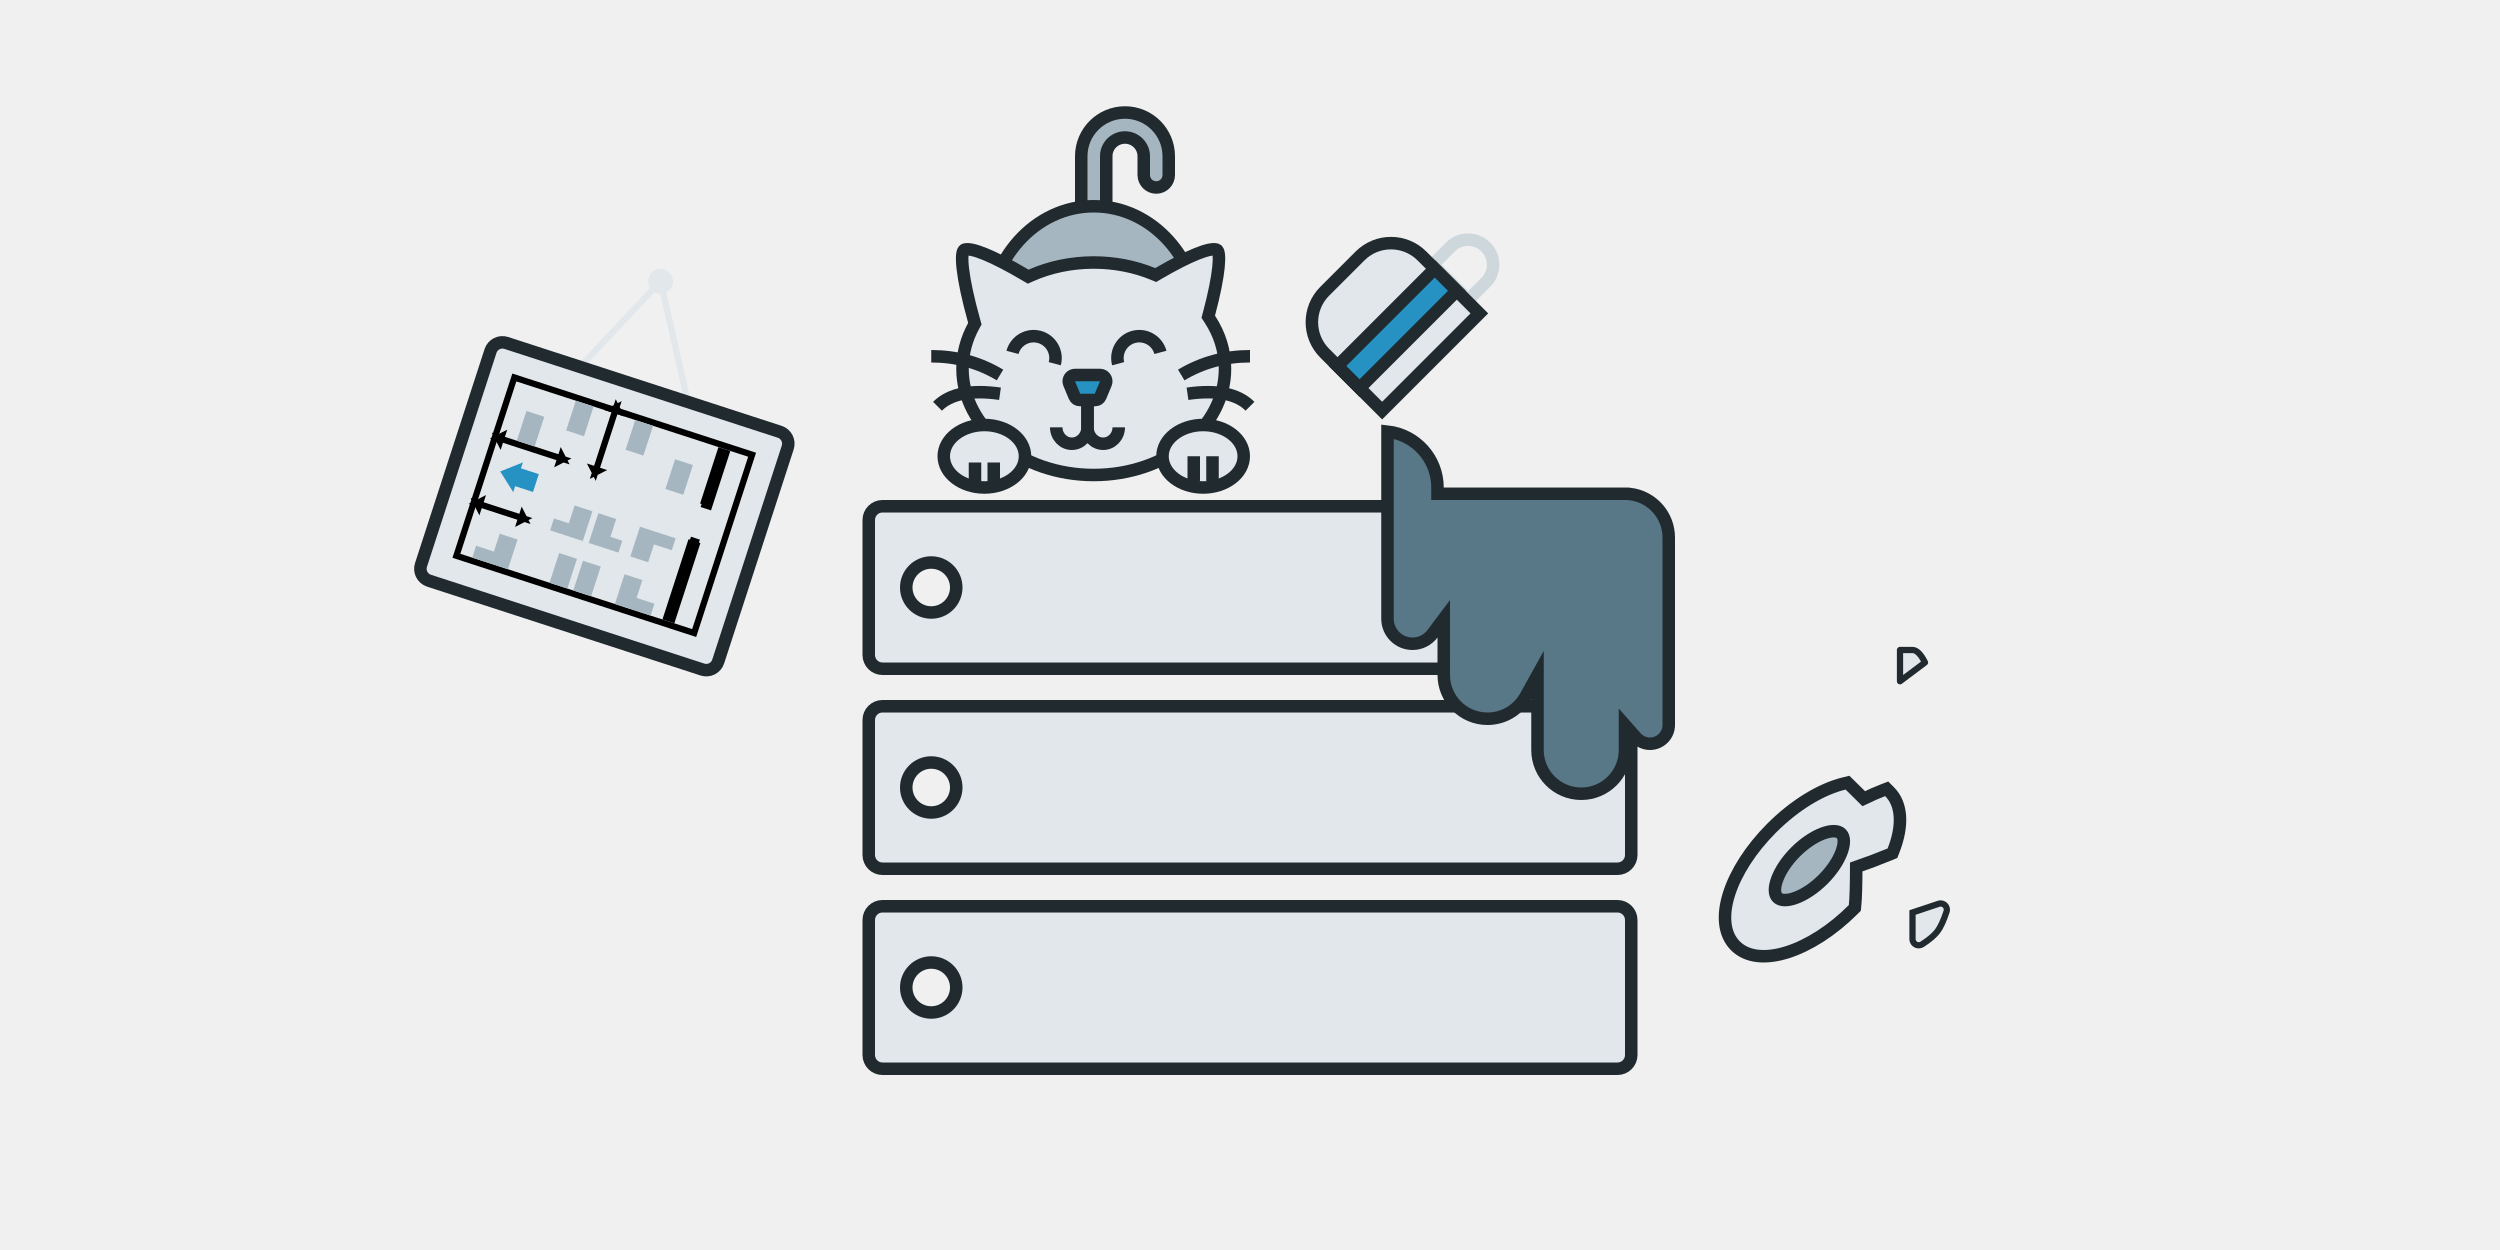
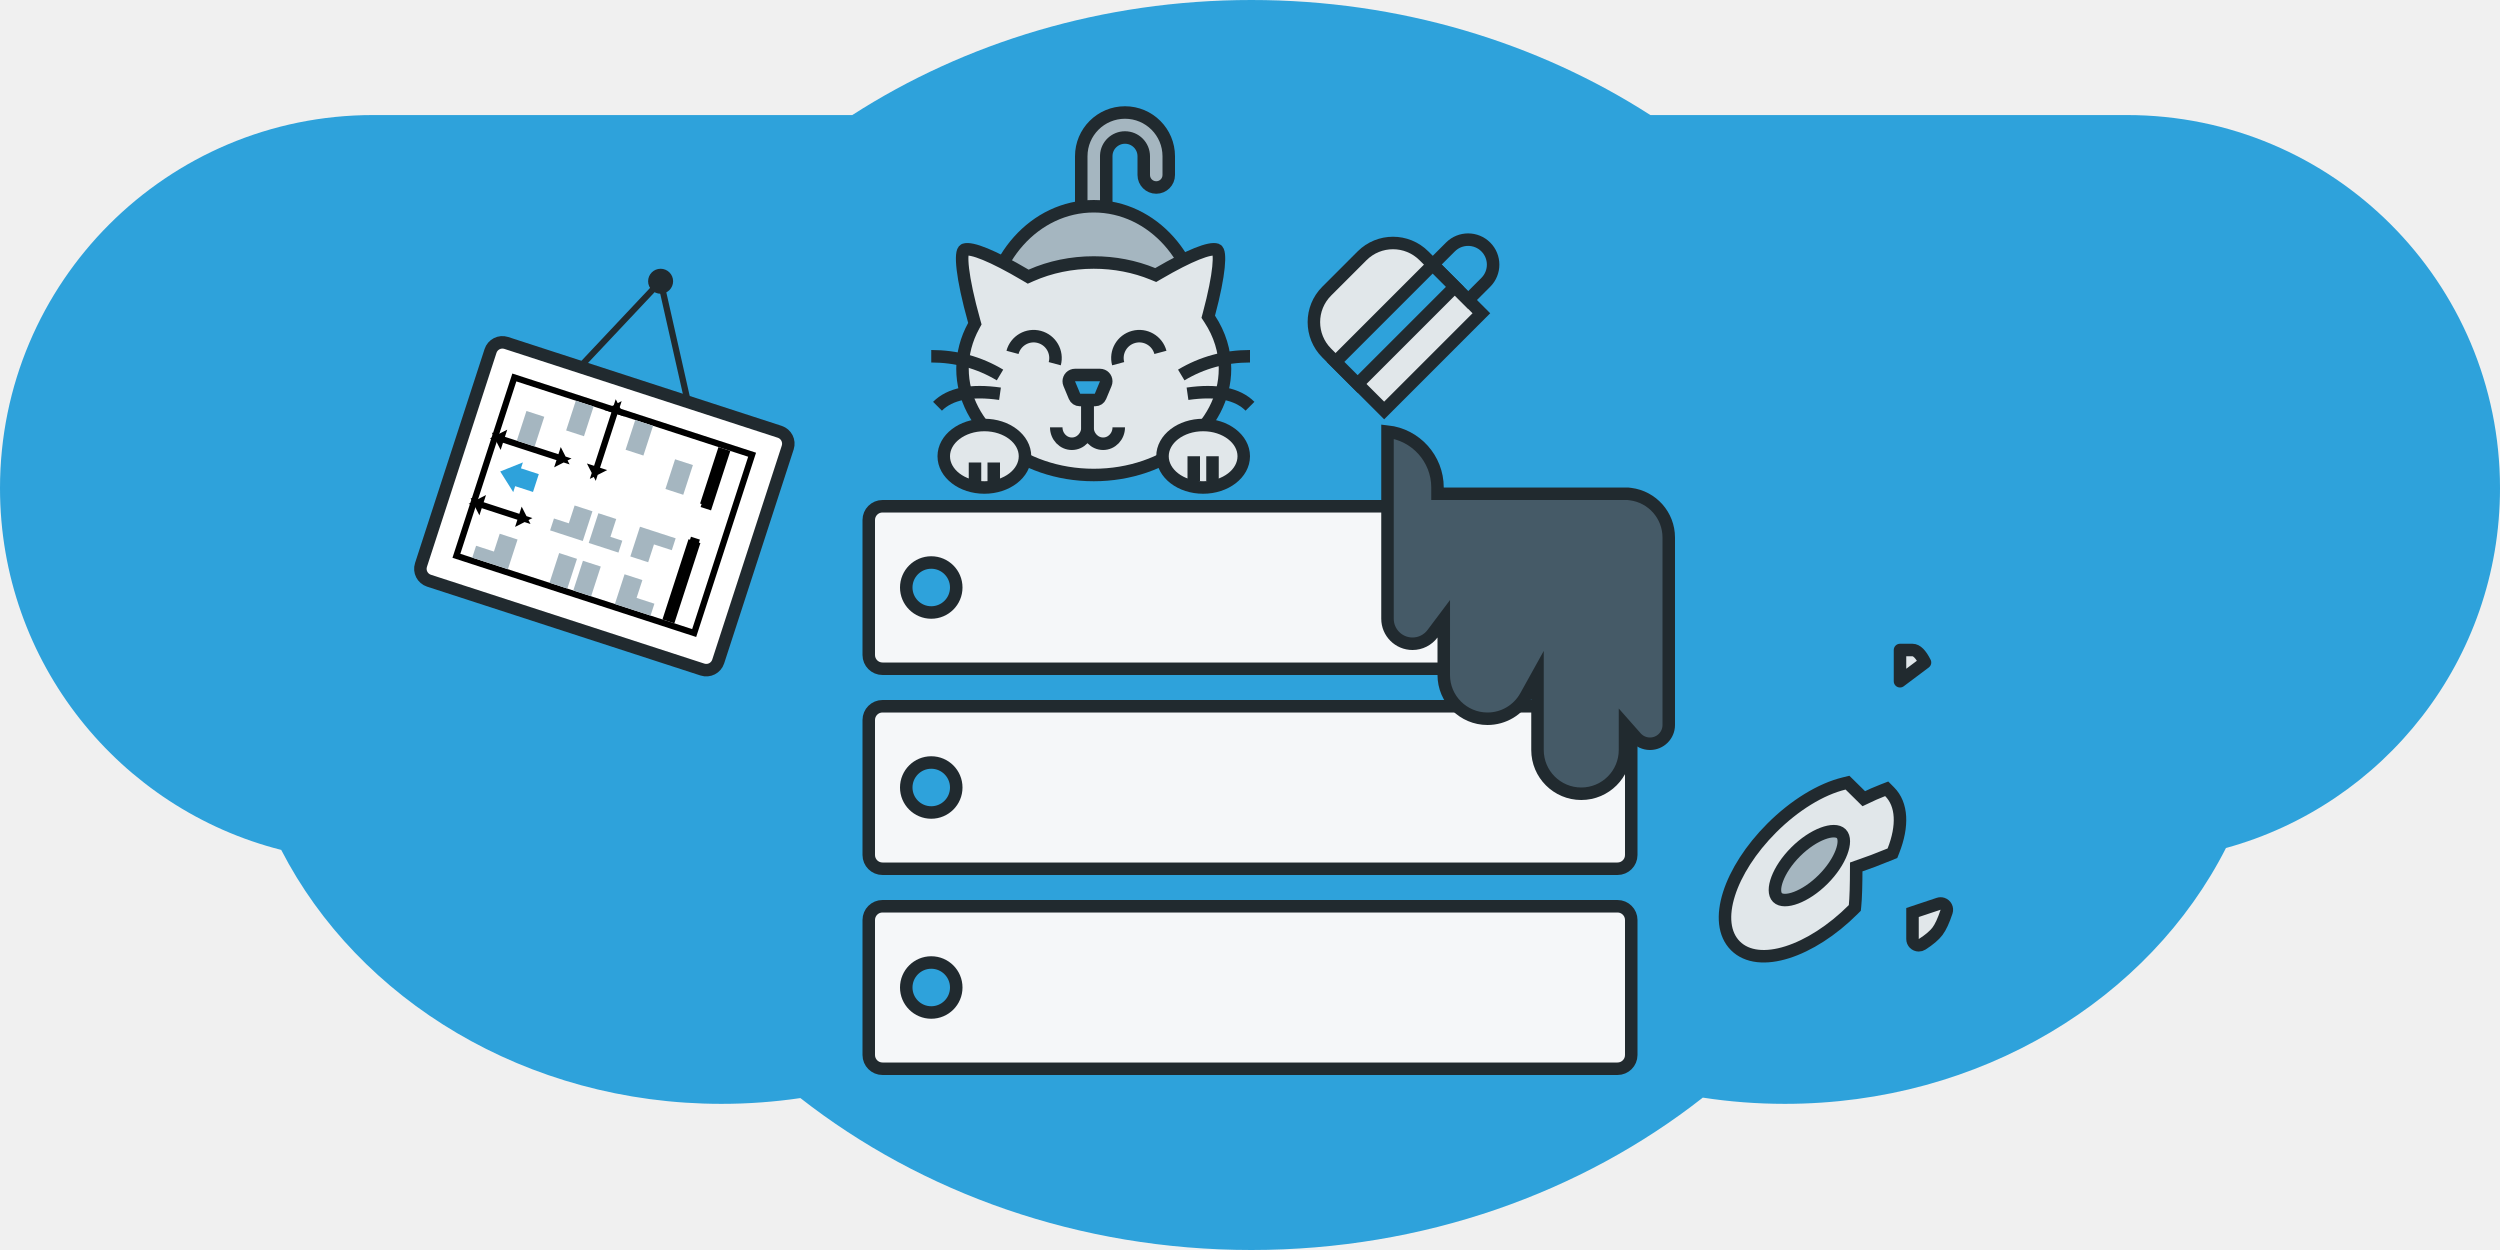
- <svg xmlns="http://www.w3.org/2000/svg" width="400" height="200" viewBox="0 0 400 200" fill="none">
-   <path fill-rule="evenodd" clip-rule="evenodd" d="M258.8 145C260.015 145 261 145.985 261 147.2V168.8C261 170.015 260.015 171 258.8 171H141.2C139.985 171 139 170.015 139 168.8V147.2C139 145.985 139.985 145 141.2 145H258.8ZM149 154C146.791 154 145 155.791 145 158C145 160.209 146.791 162 149 162C151.209 162 153 160.209 153 158C153 155.791 151.209 154 149 154Z" fill="#E1E7EA" stroke="#212A2F" stroke-width="2" />
-   <path fill-rule="evenodd" clip-rule="evenodd" d="M258.8 113C260.015 113 261 113.985 261 115.2V136.8C261 138.015 260.015 139 258.8 139H141.2C139.985 139 139 138.015 139 136.8V115.2C139 113.985 139.985 113 141.2 113H258.8ZM149 122C146.791 122 145 123.791 145 126C145 128.209 146.791 130 149 130C151.209 130 153 128.209 153 126C153 123.791 151.209 122 149 122Z" fill="#E1E7EA" stroke="#212A2F" stroke-width="2" />
-   <path fill-rule="evenodd" clip-rule="evenodd" d="M258.8 81C260.015 81 261 81.985 261 83.2V104.8C261 106.015 260.015 107 258.8 107H141.2C139.985 107 139 106.015 139 104.8V83.2C139 81.985 139.985 81 141.2 81H258.8ZM149 90C146.791 90 145 91.791 145 94C145 96.209 146.791 98 149 98C151.209 98 153 96.209 153 94C153 91.791 151.209 90 149 90Z" fill="#E1E7EA" stroke="#212A2F" stroke-width="2" />
-   <path fill-rule="evenodd" clip-rule="evenodd" d="M234.899 48L229.243 42.343L232.071 39.515C233.633 37.953 236.166 37.953 237.728 39.515C239.29 41.077 239.29 43.609 237.728 45.172L234.899 48Z" stroke="#CDD7DC" stroke-width="2" />
-   <path fill-rule="evenodd" clip-rule="evenodd" d="M221.142 65.698L211.95 56.506C209.216 53.772 209.216 49.34 211.95 46.607L217.607 40.95C220.34 38.216 224.772 38.216 227.506 40.95L236.698 50.142L221.142 65.698Z" fill="#E1E7EA" stroke="#212A2F" stroke-width="2" />
-   <path class="brand_element" d="M233.092 46.536L217.536 62.092L214 58.556L229.556 43L233.092 46.536Z" fill="#2592C3" stroke="#212A2F" stroke-width="2" />
-   <path fill-rule="evenodd" clip-rule="evenodd" d="M260.442 79H230V78C230 73.372 226.502 69.546 222 69.054V99C222 101.209 223.791 103 226 103C227.276 103 228.449 102.4 229.201 101.399L231.001 99.001L231.001 101.999L231 108C231 111.866 234.134 115 238 115C240.573 115 242.9 113.6 244.126 111.39L246.001 108.01L246.001 111.875L246 120C246 123.866 249.134 127 253 127C256.866 127 260 123.866 260 120L260 116.001L261.75 117.984C262.317 118.626 263.127 119 264 119C265.657 119 267 117.657 267 116V86C267 82.46 264.358 79.489 260.877 79.054L260.442 79Z" fill="#587787" stroke="#212A2F" stroke-width="2" />
-   <path d="M89.697 62L105.697 45L112.697 76" stroke="#E1E7EA" />
-   <path d="M124.751 69.086L81.003 54.871C79.952 54.53 78.824 55.105 78.483 56.156L67.358 90.394C67.017 91.444 67.591 92.572 68.642 92.914L112.391 107.128C113.441 107.47 114.569 106.895 114.911 105.844L126.035 71.606C126.377 70.556 125.802 69.428 124.751 69.086Z" fill="#E1E7EA" stroke="#212A2F" stroke-width="2" />
-   <path d="M120.337 72.756L82.294 60.395L73.024 88.927L111.066 101.288L120.337 72.756Z" stroke="black" />
-   <path fill-rule="evenodd" clip-rule="evenodd" d="M80.085 81.758L76.281 80.522L76.602 81.152L76.911 80.201L76.281 80.522L80.085 81.758ZM80.085 81.758L83.889 82.994L83.568 82.364L83.259 83.315L83.889 82.994L80.085 81.758ZM107.571 99.101L111.588 86.737L111.826 86.814L110.399 86.351L110.637 86.428L106.62 98.792L107.571 99.101ZM112.254 80.644L113.442 81.031L116.224 72.471L115.272 72.162L112.491 80.722L112.254 80.644ZM84.911 71.76L79.68 70.061L80.001 70.691L80.31 69.74L79.68 70.061L84.911 71.76ZM84.911 71.76L90.141 73.46L89.82 72.83L89.511 73.781L90.141 73.46L84.911 71.76ZM96.917 70.404L95.218 75.635L95.848 75.314L94.897 75.005L95.218 75.635L96.917 70.404ZM96.917 70.404L98.617 65.173L97.987 65.494L98.938 65.803L98.617 65.173L96.917 70.404Z" fill="#D8D8D8" stroke="black" />
-   <path fill-rule="evenodd" clip-rule="evenodd" d="M82.808 86.323L81.262 91.078L75.556 89.224L76.174 87.322L79.027 88.249L79.954 85.396L82.808 86.323ZM102.78 92.812L101.853 95.665L104.706 96.593L104.088 98.495L98.381 96.641L99.927 91.885L102.78 92.812ZM96.122 90.649L94.577 95.404L91.724 94.478L93.269 89.722L96.122 90.649ZM92.318 89.413L90.773 94.168L87.92 93.241L89.465 88.486L92.318 89.413ZM98.594 83.041L97.667 85.894L99.57 86.512L98.951 88.414L94.196 86.869L95.741 82.114L98.594 83.041ZM94.79 81.805L93.245 86.56L88.014 84.86L88.632 82.958L91.01 83.731L91.937 80.878L94.79 81.805ZM108.105 86.131L107.487 88.033L104.634 87.106L103.707 89.959L100.854 89.032L102.399 84.277L108.105 86.131ZM87.086 66.684L85.541 71.439L82.688 70.512L84.233 65.757L87.086 66.684ZM110.866 74.411L109.321 79.166L106.468 78.239L108.013 73.484L110.866 74.411ZM94.979 65.043L93.434 69.798L90.581 68.871L92.126 64.116L94.979 65.043ZM104.49 68.133L102.945 72.888L100.092 71.961L101.637 67.206L104.49 68.133Z" fill="#A5B6C0" />
-   <path fill-rule="evenodd" clip-rule="evenodd" d="M83.662 73.983L83.353 74.934L86.207 75.861L85.28 78.715L82.426 77.788L82.117 78.739L80.037 75.434L83.662 73.983Z" fill="#2592C3" />
-   <path fill-rule="evenodd" clip-rule="evenodd" d="M187 28C187 29.105 186.105 30 185 30C183.895 30 183 29.105 183 28V25C183 23.343 181.657 22 180 22C178.399 22 177.082 23.258 177.005 24.825L177 25L177 39.709L175.333 38.218C173.859 36.898 173 35.017 173 33V25C173 21.134 176.134 18 180 18C183.866 18 187 21.134 187 25V28Z" fill="#A5B6C0" stroke="#212A2F" stroke-width="2" />
-   <path d="M175 71C184.389 71 192 62.493 192 52C192 41.507 184.389 33 175 33C165.611 33 158 41.507 158 52C158 62.493 165.611 71 175 71Z" fill="#A5B6C0" stroke="#212A2F" stroke-width="2" />
-   <path fill-rule="evenodd" clip-rule="evenodd" d="M194.662 39.946C193.602 39.583 190.354 40.829 185.341 43.758L184.914 44.008L184.457 43.82C181.55 42.63 178.332 42 175 42C171.45 42 168.029 42.715 164.98 44.059L164.51 44.267L164.068 44.005C158.814 40.901 155.419 39.571 154.324 39.946C153.572 40.204 153.858 44.212 155.868 51.393L155.978 51.785L155.783 52.142C154.612 54.285 154 56.608 154 59C154 68.34 163.363 76 175 76C186.637 76 196 68.34 196 59C196 56.193 195.157 53.483 193.563 51.051L193.318 50.676L193.434 50.243C195.168 43.774 195.352 40.182 194.662 39.946Z" fill="#E1E7EA" stroke="#212A2F" stroke-width="2" />
-   <path d="M185.667 56.381C185.167 54.514 183.248 53.406 181.381 53.906C179.514 54.406 178.406 56.325 178.906 58.193" stroke="#212A2F" stroke-width="2" />
-   <path d="M174 62V68.375C174 69.825 172.881 71 171.5 71C170.119 71 169 69.825 169 68.375" stroke="#212A2F" stroke-width="2" />
-   <path d="M174 62V68.375C174 69.825 175.119 71 176.5 71C177.881 71 179 69.825 179 68.375" stroke="#212A2F" stroke-width="2" />
-   <path d="M162 56.381C162.5 54.514 164.42 53.406 166.287 53.906C168.154 54.406 169.262 56.325 168.762 58.193" stroke="#212A2F" stroke-width="2" />
-   <path d="M192.5 78C196.09 78 199 75.761 199 73C199 70.239 196.09 68 192.5 68C188.91 68 186 70.239 186 73C186 75.761 188.91 78 192.5 78Z" fill="#E1E7EA" stroke="#212A2F" stroke-width="2" />
-   <path fill-rule="evenodd" clip-rule="evenodd" d="M172 60C171.868 60 171.737 60.026 171.615 60.077C171.105 60.289 170.864 60.875 171.077 61.385L171.942 63.462C172.078 63.788 172.397 64 172.75 64H175.25C175.603 64 175.922 63.788 176.057 63.462L176.923 61.385C176.974 61.263 177 61.132 177 61C177 60.448 176.552 60 176 60H172Z" fill="#2592C3" stroke="#212A2F" stroke-width="2" />
-   <path d="M191 73V77" stroke="#212A2F" stroke-width="2" />
-   <path d="M194 73V77" stroke="#212A2F" stroke-width="2" />
-   <path d="M157.5 78C161.09 78 164 75.761 164 73C164 70.239 161.09 68 157.5 68C153.91 68 151 70.239 151 73C151 75.761 153.91 78 157.5 78Z" fill="#E1E7EA" stroke="#212A2F" stroke-width="2" />
-   <path d="M156 74V78" stroke="#212A2F" stroke-width="2" />
-   <path d="M159 74V78" stroke="#212A2F" stroke-width="2" />
-   <path d="M189 60C192.333 58 196 57 200 57" stroke="#212A2F" stroke-width="2" />
-   <path d="M190 63C194.667 62.333 198 63 200 65" stroke="#212A2F" stroke-width="2" />
-   <path d="M160 60C156.667 58 153 57 149 57" stroke="#212A2F" stroke-width="2" />
-   <path d="M160 63C155.333 62.333 152 63 150 65" stroke="#212A2F" stroke-width="2" />
-   <path d="M105.697 47C106.801 47 107.697 46.105 107.697 45C107.697 43.895 106.801 43 105.697 43C104.592 43 103.697 43.895 103.697 45C103.697 46.105 104.592 47 105.697 47Z" fill="#E1E7EA" />
-   <path fill-rule="evenodd" clip-rule="evenodd" d="M298.199 127.787C299.308 127.25 300.33 126.802 301.266 126.442L301.873 126.208L302.332 126.668C304.374 128.71 304.499 132.171 302.948 136.117L302.792 136.513L302.399 136.676C300.595 137.422 298.795 138.103 296.999 138.718C296.99 141.695 296.927 143.754 296.807 144.915L296.771 145.269L296.52 145.52C289.759 152.28 281.402 155.066 277.668 151.332C273.934 147.598 276.72 139.241 283.48 132.48C287.125 128.835 291.335 126.263 295.056 125.356L295.596 125.224L295.993 125.613C296.867 126.469 297.602 127.194 298.199 127.787Z" fill="#E1E7EA" stroke="#212A2F" stroke-width="2" />
-   <path fill-rule="evenodd" clip-rule="evenodd" d="M284.394 143.605C285.476 144.687 288.829 143.569 291.699 140.699C294.569 137.829 295.687 134.476 294.605 133.395C293.524 132.313 290.17 133.431 287.301 136.301C284.431 139.171 283.313 142.524 284.394 143.605Z" fill="#A5B6C0" stroke="#212A2F" stroke-width="2" />
-   <path fill-rule="evenodd" clip-rule="evenodd" d="M306 146V150.248C306 150.8 306.448 151.248 307 151.248C307.192 151.248 307.38 151.193 307.541 151.089C308.691 150.349 309.511 149.652 310 149C310.492 148.344 310.974 147.3 311.447 145.868C311.62 145.344 311.335 144.779 310.811 144.605C310.606 144.538 310.385 144.538 310.181 144.606L306 146Z" fill="#E1E7EA" stroke="#212A2F" />
-   <path fill-rule="evenodd" clip-rule="evenodd" d="M304 109C304 109 304 107.333 304 104C304.667 104 305.333 104 306 104C306.667 104 307.333 104.667 308 106C305.333 108 304 109 304 109Z" fill="#E1E7EA" stroke="#212A2F" stroke-linejoin="round" />
+ <svg xmlns="http://www.w3.org/2000/svg" viewBox="0 0 400 200" version="1.1">
+   <g id="Cloud/Placeholders/Wrong" stroke="none" stroke-width="1" fill="none" fill-rule="evenodd">
+     <path d="M200.211,0 C223.999,0 246.029,6.815 264.053,18.406 L340.299,18.408 C373.271,18.408 400,45.137 400,78.109 C400,105.592 381.43,128.738 356.153,135.683 C343.895,159.839 316.901,176.617 285.572,176.617 C281.1,176.617 276.717,176.275 272.452,175.619 C253.093,190.809 227.837,200 200.211,200 C172.63,200 147.411,190.839 128.061,175.692 C123.949,176.3 119.727,176.617 115.423,176.617 C84.225,176.617 57.327,159.979 44.996,135.986 C19.135,129.436 3.41650556e-15,106.007 0,78.109 C-4.03793284e-15,45.137 26.729,18.408 59.701,18.408 L136.369,18.406 C154.392,6.815 176.423,0 200.211,0 Z" id="Combined-Shape" fill="#2EA2DB" class="brand_element_cloud" />
+     <path d="M258.8,145 C260.015,145 261,145.985 261,147.2 L261,168.8 C261,170.015 260.015,171 258.8,171 L141.2,171 C139.985,171 139,170.015 139,168.8 L139,147.2 C139,145.985 139.985,145 141.2,145 L258.8,145 Z M149,154 C146.791,154 145,155.791 145,158 C145,160.209 146.791,162 149,162 C151.209,162 153,160.209 153,158 C153,155.791 151.209,154 149,154 Z" class="svg_light2" id="Server" stroke="#212A2F" stroke-width="2" fill="#F5F7F9" />
+     <path d="M258.8,113 C260.015,113 261,113.985 261,115.2 L261,136.8 C261,138.015 260.015,139 258.8,139 L141.2,139 C139.985,139 139,138.015 139,136.8 L139,115.2 C139,113.985 139.985,113 141.2,113 L258.8,113 Z M149,122 C146.791,122 145,123.791 145,126 C145,128.209 146.791,130 149,130 C151.209,130 153,128.209 153,126 C153,123.791 151.209,122 149,122 Z" class="svg_light2" id="Server" stroke="#212A2F" stroke-width="2" fill="#F5F7F9" />
+     <path d="M258.8,81 C260.015,81 261,81.985 261,83.2 L261,104.8 C261,106.015 260.015,107 258.8,107 L141.2,107 C139.985,107 139,106.015 139,104.8 L139,83.2 C139,81.985 139.985,81 141.2,81 L258.8,81 Z M149,90 C146.791,90 145,91.791 145,94 C145,96.209 146.791,98 149,98 C151.209,98 153,96.209 153,94 C153,91.791 151.209,90 149,90 Z" class="svg_light2" id="Server" stroke="#212A2F" stroke-width="2" fill="#F5F7F9" />
+     <g id="Group-3" transform="translate(225, 48) scale(-1, 1) rotate(-135) translate(-225, -48) translate(209, 37)" stroke="#212A2F" stroke-width="2">
+       <path d="M1,1 L1,14 C1,17.866 4.134,21 8,21 L16,21 C19.866,21 23,17.866 23,14 L23,1 L1,1 Z" id="Rectangle" fill="#E1E7EA" />
+       <rect id="Rectangle" fill="#2EA2DB" class="brand_element" x="1" y="7" width="22" height="5" />
+       <path d="M23,4 L23,12 L27,12 C29.209,12 31,10.209 31,8 C31,5.791 29.209,4 27,4 L23,4 Z" class="svg_accent" id="Rectangle" />
+     </g>
+     <path d="M260.442,79 L230,79 L230,78 C230,73.372 226.502,69.546 222,69.054 L222,99 C222,101.209 223.791,103 226,103 C227.276,103 228.449,102.4 229.201,101.399 L231.001,99.001 L231.001,101.999 L231,108 C231,111.866 234.134,115 238,115 C240.573,115 242.9,113.6 244.126,111.39 L246.001,108.01 L246.001,111.875 L246,120 C246,123.866 249.134,127 253,127 C256.866,127 260,123.866 260,120 L260,116.001 L261.75,117.984 C262.317,118.626 263.127,119 264,119 C265.657,119 267,117.657 267,116 L267,86 C267,82.46 264.358,79.489 260.877,79.054 L260.442,79 Z" id="Combined-Shape" stroke="#212A2F" stroke-width="2" fill="#455A67" />
+     <polyline id="Path-16" stroke="#212A2F" points="89.697 62 105.697 45 112.697 76" class="svg_accent" />
+     <g id="Group-6" transform="translate(96.69668, 81) rotate(18) translate(-96.69668, -81) translate(72.69668, 62)">
+       <g id="Group-5">
+         <rect class="svg_light" id="Rectangle" stroke="#212A2F" stroke-width="2" fill="#FFFFFF" x="-1" y="-1" width="50" height="40" rx="2" />
+         <rect id="Rectangle" stroke="#000000" x="3.936" y="3.854" width="40" height="30" />
+         <path d="M8.436,24.854 L4.436,24.854 L4.936,25.354 L4.936,24.354 L4.436,24.854 L8.436,24.854 Z M8.436,24.854 L12.436,24.854 L11.936,24.354 L11.936,25.354 L12.436,24.854 L8.436,24.854 Z M39.936,32.854 L39.936,19.854 L40.186,19.854 L38.686,19.854 L38.936,19.854 L38.936,32.854 L39.936,32.854 Z M38.686,13.854 L39.936,13.854 L39.936,4.854 L38.936,4.854 L38.936,13.854 L38.686,13.854 Z M9.936,13.854 L4.436,13.854 L4.936,14.354 L4.936,13.354 L4.436,13.854 L9.936,13.854 Z M9.936,13.854 L15.436,13.854 L14.936,13.354 L14.936,14.354 L15.436,13.854 L9.936,13.854 Z M20.936,8.854 L20.936,14.354 L21.436,13.854 L20.436,13.854 L20.936,14.354 L20.936,8.854 Z M20.936,8.854 L20.936,3.354 L20.436,3.854 L21.436,3.854 L20.936,3.354 L20.936,8.854 Z" id="Combined-Shape" stroke="#000000" fill="#D8D8D8" />
+         <path d="M12.436,28.354 L12.436,33.354 L6.436,33.354 L6.436,31.354 L9.436,31.354 L9.436,28.354 L12.436,28.354 Z M33.436,28.354 L33.436,31.354 L36.436,31.354 L36.436,33.354 L30.436,33.354 L30.436,28.354 L33.436,28.354 Z M26.436,28.354 L26.436,33.354 L23.436,33.354 L23.436,28.354 L26.436,28.354 Z M22.436,28.354 L22.436,33.354 L19.436,33.354 L19.436,28.354 L22.436,28.354 Z M26.436,20.354 L26.436,23.354 L28.436,23.354 L28.436,25.354 L23.436,25.354 L23.436,20.354 L26.436,20.354 Z M22.436,20.354 L22.436,25.354 L16.936,25.354 L16.936,23.354 L19.436,23.354 L19.436,20.354 L22.436,20.354 Z M36.436,20.354 L36.436,22.354 L33.436,22.354 L33.436,25.354 L30.436,25.354 L30.436,20.354 L36.436,20.354 Z M10.436,8.354 L10.436,13.354 L7.436,13.354 L7.436,8.354 L10.436,8.354 Z M35.44,8.354 L35.44,13.354 L32.44,13.354 L32.44,8.354 L35.44,8.354 Z M17.436,4.354 L17.436,9.354 L14.436,9.354 L14.436,4.354 L17.436,4.354 Z M27.436,4.354 L27.436,9.354 L24.436,9.354 L24.436,4.354 L27.436,4.354 Z" id="Combined-Shape" fill="#A5B6C0" />
+       </g>
+       <path d="M9.436,16.354 L9.436,17.354 L12.436,17.354 L12.436,20.354 L9.436,20.354 L9.436,21.354 L6.436,18.854 L9.436,16.354 Z" id="Combined-Shape" fill="#2EA2DB" class="brand_element" />
+     </g>
+     <g id="Group-7" transform="translate(149, 19)" stroke="#212A2F" stroke-width="2">
+       <path d="M38,9 C38,10.105 37.105,11 36,11 C34.895,11 34,10.105 34,9 L34,6 C34,4.343 32.657,3 31,3 C29.399,3 28.082,4.258 28.005,5.825 L28,6 L28,20.709 L26.333,19.217 C24.859,17.898 24,16.017 24,14 L24,6 C24,2.134 27.134,-1 31,-1 C34.866,-1 38,2.134 38,6 L38,9 Z" id="Combined-Shape" fill="#A5B6C0" />
+       <ellipse id="Oval" fill="#A5B6C0" cx="26" cy="33" rx="17" ry="19" />
+       <path d="M45.662,20.946 C44.602,20.582 41.354,21.829 36.341,24.758 L35.914,25.007 L35.457,24.82 C32.55,23.629 29.332,23 26,23 C22.449,23 19.029,23.715 15.98,25.059 L15.51,25.267 L15.068,25.005 C9.814,21.901 6.419,20.571 5.324,20.946 C4.572,21.204 4.858,25.211 6.868,32.393 L6.978,32.785 L6.783,33.142 C5.611,35.285 5,37.608 5,40 C5,49.34 14.363,57 26,57 C37.637,57 47,49.34 47,40 C47,37.193 46.157,34.483 44.563,32.051 L44.318,31.676 L44.434,31.243 C46.168,24.774 46.352,21.182 45.662,20.946 Z" id="Combined-Shape" fill="#E1E7EA" />
+       <path d="M36.334,38.346 C36.334,36.413 34.767,34.846 32.834,34.846 C30.901,34.846 29.334,36.413 29.334,38.346" id="Path" transform="translate(32.83367, 36.59624) rotate(-15) translate(-32.83367, -36.59624) " />
+       <g id="Group-4" transform="translate(20, 43)">
+         <path d="M5,0 L5,6.375 C5,7.825 3.881,9 2.5,9 C1.119,9 0,7.825 0,6.375" id="Path" />
+         <path d="M10,0 L10,6.375 C10,7.825 8.881,9 7.5,9 C6.119,9 5,7.825 5,6.375" id="Path" transform="translate(7.5, 4.5) scale(-1, 1) translate(-7.5, -4.5) " />
+       </g>
+       <path d="M20.334,38.346 C20.334,36.413 18.767,34.846 16.834,34.846 C14.901,34.846 13.334,36.413 13.334,38.346" id="Path" transform="translate(16.83367, 36.59624) scale(-1, 1) rotate(-15) translate(-16.83367, -36.59624) " />
+       <ellipse id="Oval" fill="#E1E7EA" cx="43.5" cy="54" rx="6.5" ry="5" />
+       <path d="M23,41 C22.868,41 22.737,41.026 22.615,41.077 C22.106,41.289 21.865,41.875 22.077,42.385 L22.942,44.462 C23.078,44.788 23.397,45 23.75,45 L26.25,45 C26.603,45 26.922,44.788 27.058,44.462 L27.923,42.385 C27.974,42.263 28,42.132 28,42 C28,41.448 27.552,41 27,41 L23,41 Z" id="Rectangle" fill="#2EA2DB" class="brand_element" />
+       <line x1="42" y1="54" x2="42" y2="58" id="Path-17" />
+       <line x1="45" y1="54" x2="45" y2="58" id="Path-17" />
+       <ellipse id="Oval" fill="#E1E7EA" cx="8.5" cy="54" rx="6.5" ry="5" />
+       <line x1="7" y1="55" x2="7" y2="59" id="Path-17" />
+       <line x1="10" y1="55" x2="10" y2="59" id="Path-17" />
+       <path d="M40,41 C43.333,39 47,38 51,38" id="Path-18" />
+       <path d="M41,44 C45.667,43.333 49,44 51,46" id="Path-19" />
+       <path d="M0,41 C3.333,39 7,38 11,38" id="Path-18" transform="translate(5.5, 39.5) scale(-1, 1) translate(-5.5, -39.5) " />
+       <path d="M1,44 C5.667,43.333 9,44 11,46" id="Path-19" transform="translate(6, 44.875) scale(-1, 1) translate(-6, -44.875) " />
+     </g>
+     <circle id="Oval" fill="#212A2F" cx="105.697" cy="45" r="2" class="svg_accent" />
+     <path d="M298.2,127.787 C299.308,127.25 300.33,126.802 301.266,126.442 L301.873,126.208 L302.332,126.668 C304.374,128.71 304.499,132.171 302.948,136.117 L302.792,136.513 L302.399,136.676 C300.595,137.422 298.795,138.103 296.999,138.718 C296.99,141.695 296.927,143.754 296.807,144.915 L296.771,145.269 L296.52,145.52 C289.759,152.28 281.402,155.066 277.668,151.332 C273.934,147.598 276.72,139.241 283.48,132.48 C287.125,128.835 291.335,126.263 295.057,125.356 L295.596,125.224 L295.993,125.613 C296.867,126.469 297.602,127.194 298.2,127.787 Z" id="Oval" stroke="#212A2F" stroke-width="2" fill="#E1E7EA" />
+     <path d="M284.395,143.605 C285.476,144.687 288.829,143.569 291.699,140.699 C294.569,137.829 295.687,134.476 294.605,133.395 C293.524,132.313 290.171,133.431 287.301,136.301 C284.431,139.171 283.313,142.524 284.395,143.605 Z" id="Oval" stroke="#212A2F" stroke-width="2" fill="#A5B6C0" />
+     <path d="M306,146 L306,150.248 C306,150.8 306.448,151.248 307,151.248 C307.192,151.248 307.38,151.193 307.541,151.089 C308.691,150.349 309.511,149.652 310,149 C310.492,148.344 310.974,147.3 311.447,145.869 C311.62,145.344 311.335,144.779 310.811,144.605 C310.606,144.538 310.385,144.538 310.181,144.606 L306,146 L306,146 Z" id="Path-22" stroke="#212A2F" stroke-width="2" fill="#E1E7EA" />
+     <path d="M304,109 C304,109 304,107.333 304,104 C304.667,104 305.333,104 306,104 C306.667,104 307.333,104.667 308,106 C305.333,108 304,109 304,109 Z" id="Path-23" stroke="#212A2F" stroke-width="2" fill="#E1E7EA" stroke-linejoin="round" />
+   </g>
</svg>
